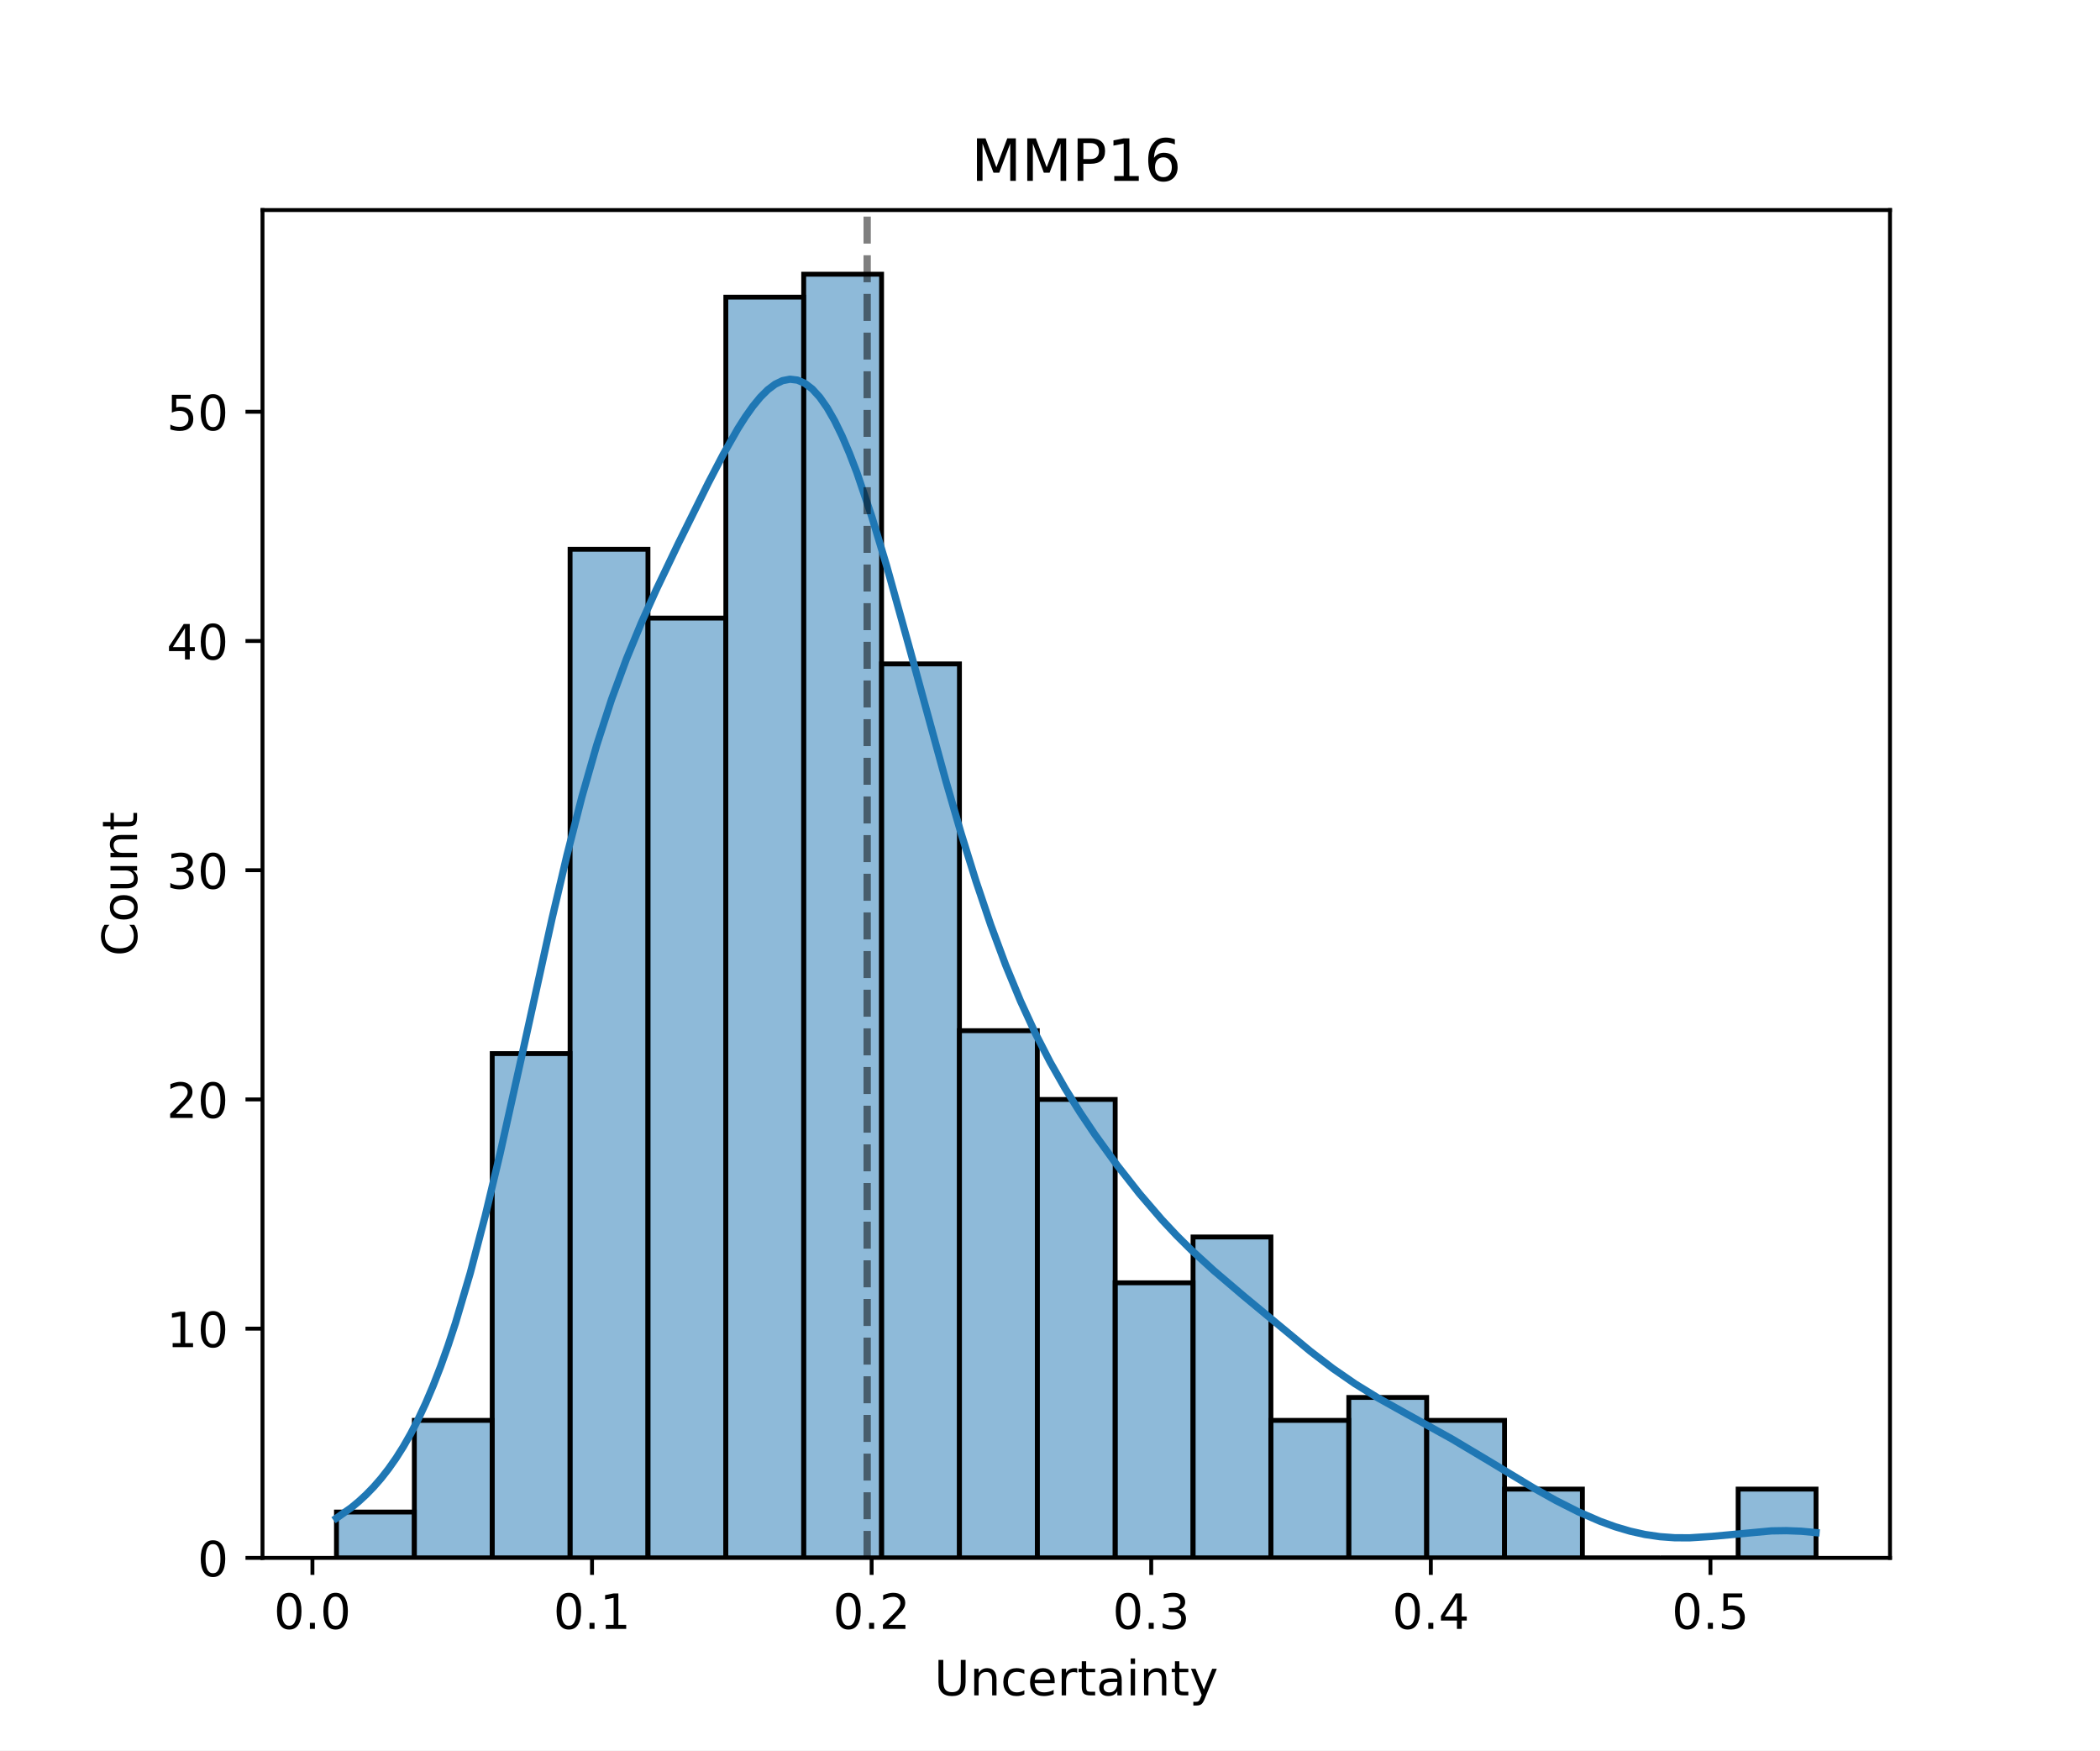
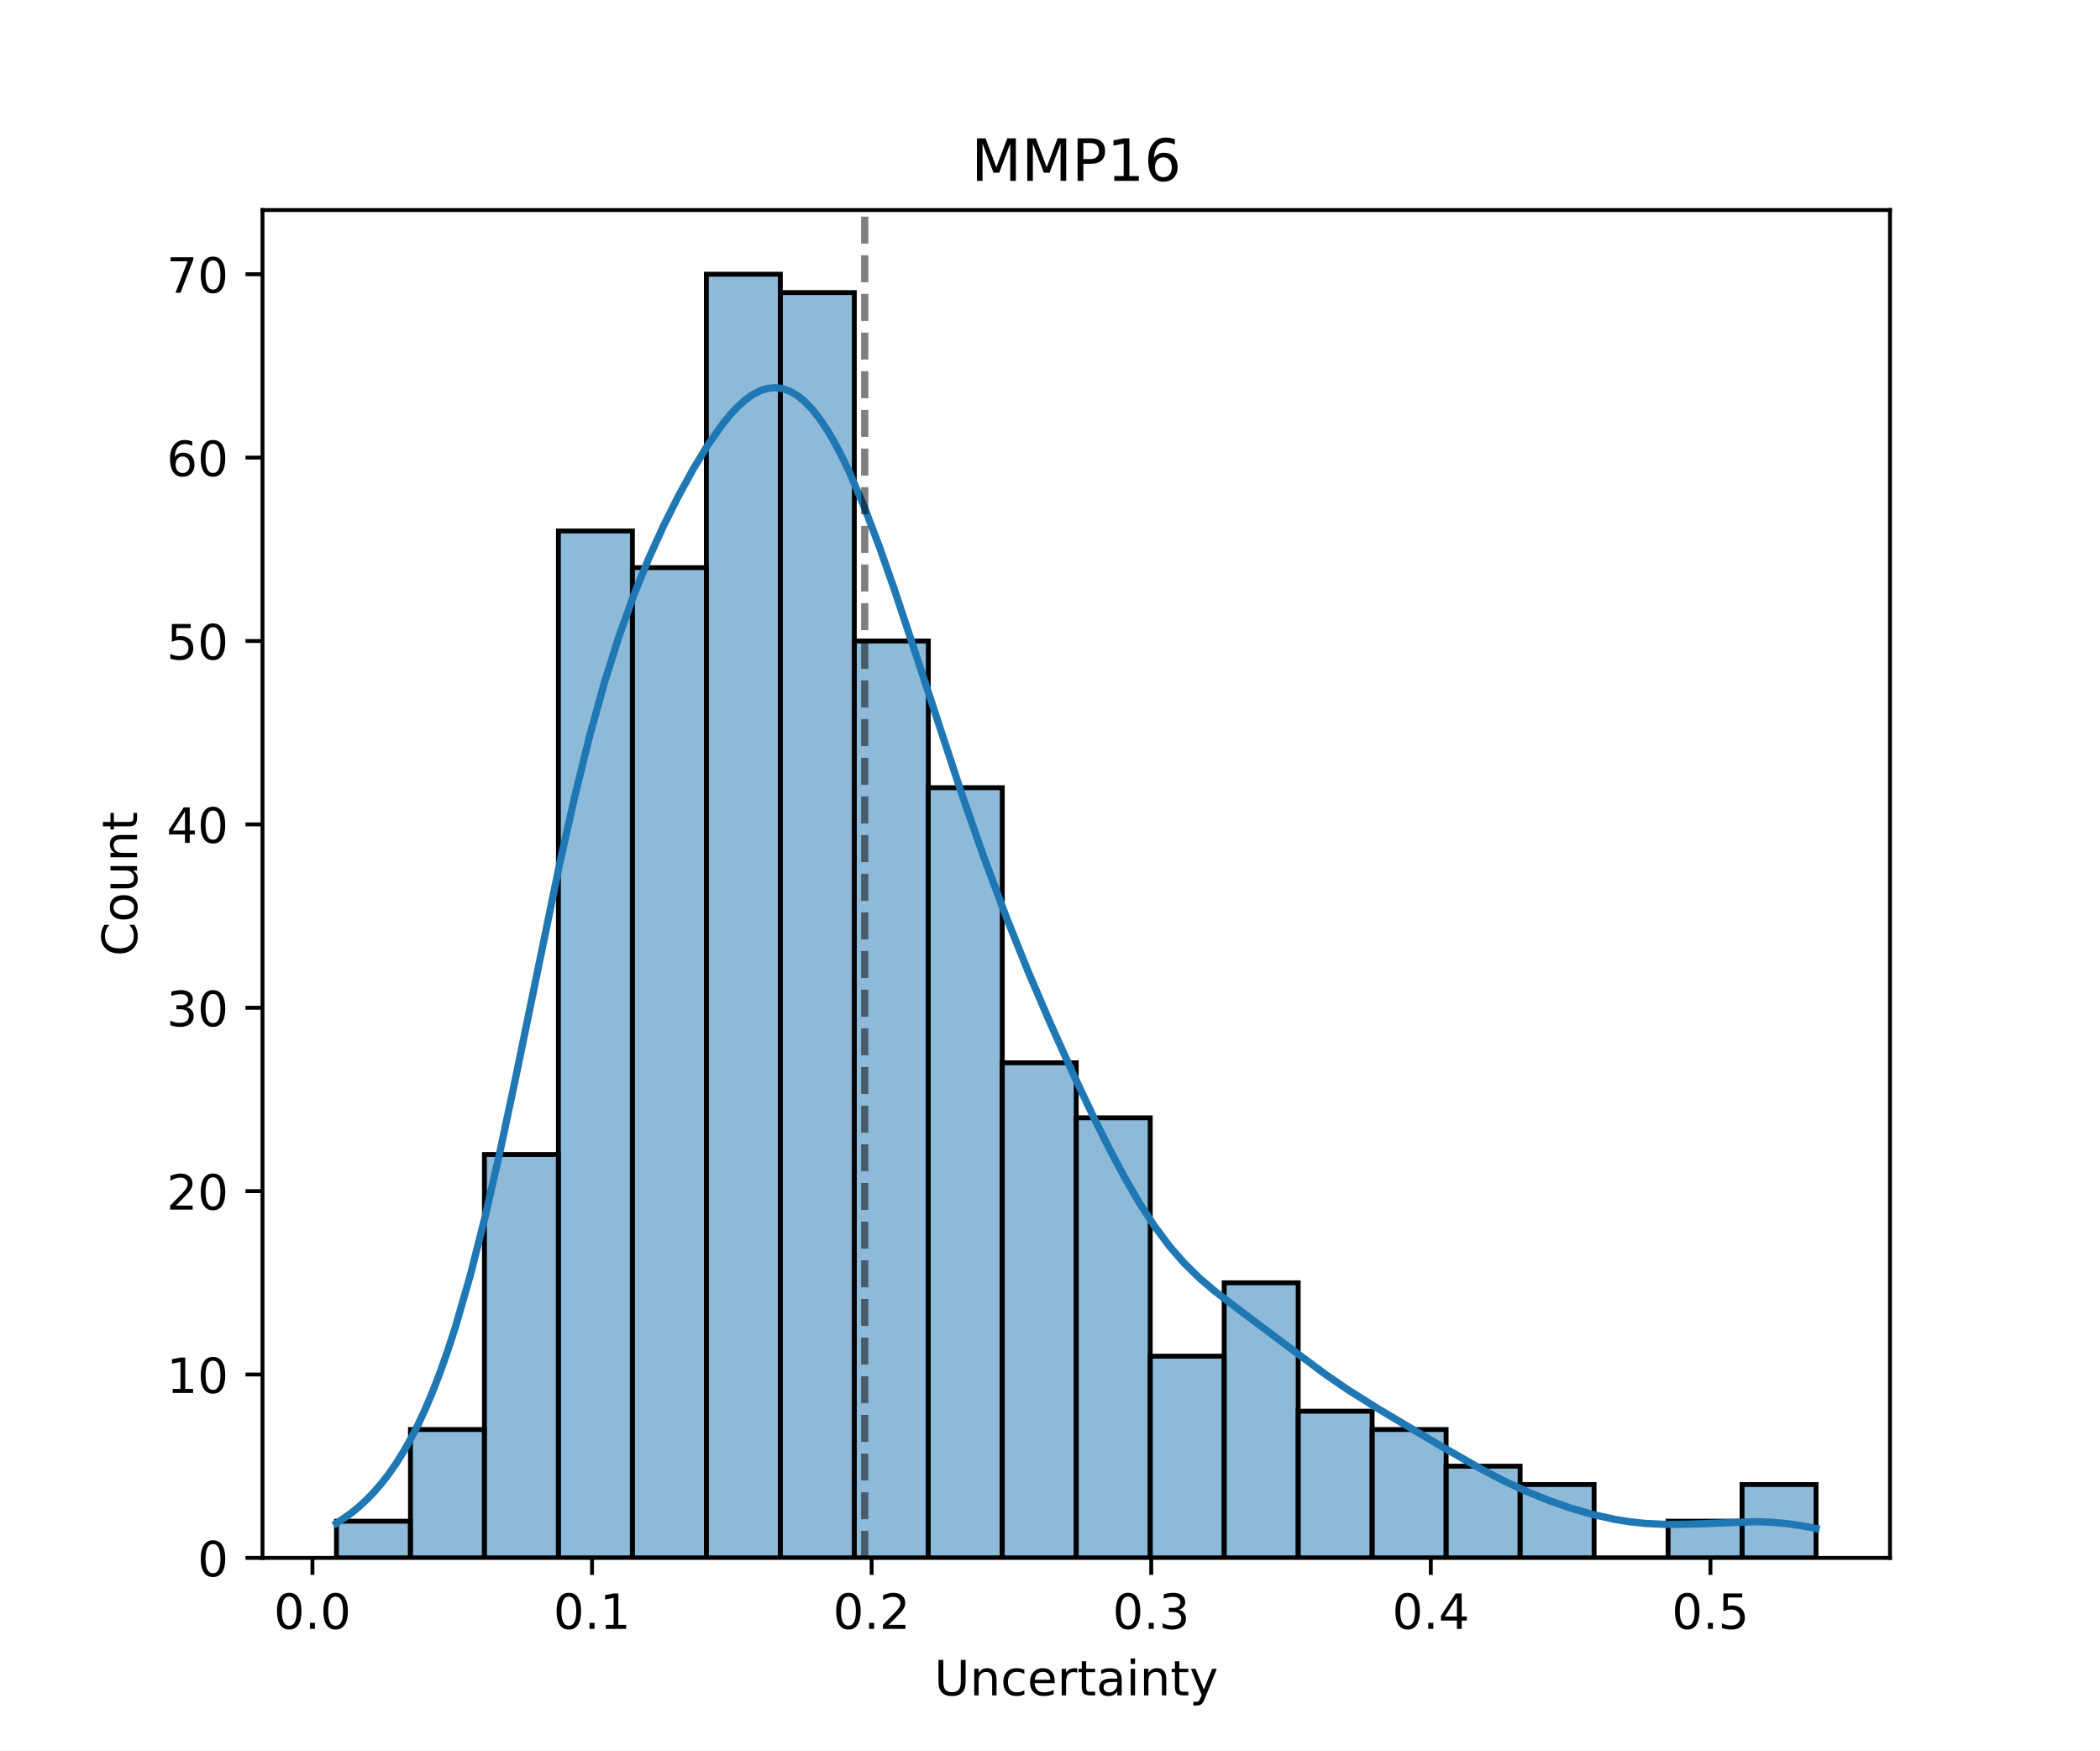
<svg xmlns="http://www.w3.org/2000/svg" xmlns:xlink="http://www.w3.org/1999/xlink" width="432pt" height="360pt" viewBox="0 0 432 360" version="1.1">
  <defs>
    <style type="text/css">*{stroke-linejoin: round; stroke-linecap: butt}</style>
  </defs>
  <g id="figure_1">
    <g id="patch_1">
      <path d="M 0 360  L 432 360  L 432 0  L 0 0  z " style="fill: #ffffff" />
    </g>
    <g id="axes_1">
      <g id="patch_2">
        <path d="M 54 320.4  L 388.8 320.4  L 388.8 43.2  L 54 43.2  z " style="fill: #ffffff" />
      </g>
      <g id="patch_3">
-         <path d="M 69.218 320.4  L 85.237 320.4  L 85.237 310.971  L 69.218 310.971  z " clip-path="url(#pf41d055c25)" style="fill: #1f77b4; fill-opacity: 0.5; stroke: #000000; stroke-linejoin: miter" />
+         <path d="M 69.218 320.4  L 84.436 320.4  L 84.436 312.857  L 69.218 312.857  z " clip-path="url(#p84bbe8716c)" style="fill: #1f77b4; fill-opacity: 0.5; stroke: #000000; stroke-linejoin: miter" />
      </g>
      <g id="patch_4">
-         <path d="M 85.237 320.4  L 101.256 320.4  L 101.256 292.114  L 85.237 292.114  z " clip-path="url(#pf41d055c25)" style="fill: #1f77b4; fill-opacity: 0.5; stroke: #000000; stroke-linejoin: miter" />
+         <path d="M 84.436 320.4  L 99.655 320.4  L 99.655 294  L 84.436 294  z " clip-path="url(#p84bbe8716c)" style="fill: #1f77b4; fill-opacity: 0.5; stroke: #000000; stroke-linejoin: miter" />
      </g>
      <g id="patch_5">
-         <path d="M 101.256 320.4  L 117.276 320.4  L 117.276 216.686  L 101.256 216.686  z " clip-path="url(#pf41d055c25)" style="fill: #1f77b4; fill-opacity: 0.5; stroke: #000000; stroke-linejoin: miter" />
+         <path d="M 99.655 320.4  L 114.873 320.4  L 114.873 237.429  L 99.655 237.429  z " clip-path="url(#p84bbe8716c)" style="fill: #1f77b4; fill-opacity: 0.5; stroke: #000000; stroke-linejoin: miter" />
      </g>
      <g id="patch_6">
-         <path d="M 117.276 320.4  L 133.295 320.4  L 133.295 112.971  L 117.276 112.971  z " clip-path="url(#pf41d055c25)" style="fill: #1f77b4; fill-opacity: 0.5; stroke: #000000; stroke-linejoin: miter" />
+         <path d="M 114.873 320.4  L 130.091 320.4  L 130.091 109.2  L 114.873 109.2  z " clip-path="url(#p84bbe8716c)" style="fill: #1f77b4; fill-opacity: 0.5; stroke: #000000; stroke-linejoin: miter" />
      </g>
      <g id="patch_7">
-         <path d="M 133.295 320.4  L 149.314 320.4  L 149.314 127.114  L 133.295 127.114  z " clip-path="url(#pf41d055c25)" style="fill: #1f77b4; fill-opacity: 0.5; stroke: #000000; stroke-linejoin: miter" />
+         <path d="M 130.091 320.4  L 145.309 320.4  L 145.309 116.743  L 130.091 116.743  z " clip-path="url(#p84bbe8716c)" style="fill: #1f77b4; fill-opacity: 0.5; stroke: #000000; stroke-linejoin: miter" />
      </g>
      <g id="patch_8">
-         <path d="M 149.314 320.4  L 165.333 320.4  L 165.333 61.114  L 149.314 61.114  z " clip-path="url(#pf41d055c25)" style="fill: #1f77b4; fill-opacity: 0.5; stroke: #000000; stroke-linejoin: miter" />
+         <path d="M 145.309 320.4  L 160.527 320.4  L 160.527 56.4  L 145.309 56.4  z " clip-path="url(#p84bbe8716c)" style="fill: #1f77b4; fill-opacity: 0.5; stroke: #000000; stroke-linejoin: miter" />
      </g>
      <g id="patch_9">
-         <path d="M 165.333 320.4  L 181.352 320.4  L 181.352 56.4  L 165.333 56.4  z " clip-path="url(#pf41d055c25)" style="fill: #1f77b4; fill-opacity: 0.5; stroke: #000000; stroke-linejoin: miter" />
+         <path d="M 160.527 320.4  L 175.745 320.4  L 175.745 60.171  L 160.527 60.171  z " clip-path="url(#p84bbe8716c)" style="fill: #1f77b4; fill-opacity: 0.5; stroke: #000000; stroke-linejoin: miter" />
      </g>
      <g id="patch_10">
-         <path d="M 181.352 320.4  L 197.371 320.4  L 197.371 136.543  L 181.352 136.543  z " clip-path="url(#pf41d055c25)" style="fill: #1f77b4; fill-opacity: 0.5; stroke: #000000; stroke-linejoin: miter" />
+         <path d="M 175.745 320.4  L 190.964 320.4  L 190.964 131.829  L 175.745 131.829  z " clip-path="url(#p84bbe8716c)" style="fill: #1f77b4; fill-opacity: 0.5; stroke: #000000; stroke-linejoin: miter" />
      </g>
      <g id="patch_11">
-         <path d="M 197.371 320.4  L 213.39 320.4  L 213.39 211.971  L 197.371 211.971  z " clip-path="url(#pf41d055c25)" style="fill: #1f77b4; fill-opacity: 0.5; stroke: #000000; stroke-linejoin: miter" />
+         <path d="M 190.964 320.4  L 206.182 320.4  L 206.182 162  L 190.964 162  z " clip-path="url(#p84bbe8716c)" style="fill: #1f77b4; fill-opacity: 0.5; stroke: #000000; stroke-linejoin: miter" />
      </g>
      <g id="patch_12">
-         <path d="M 213.39 320.4  L 229.41 320.4  L 229.41 226.114  L 213.39 226.114  z " clip-path="url(#pf41d055c25)" style="fill: #1f77b4; fill-opacity: 0.5; stroke: #000000; stroke-linejoin: miter" />
+         <path d="M 206.182 320.4  L 221.4 320.4  L 221.4 218.571  L 206.182 218.571  z " clip-path="url(#p84bbe8716c)" style="fill: #1f77b4; fill-opacity: 0.5; stroke: #000000; stroke-linejoin: miter" />
      </g>
      <g id="patch_13">
-         <path d="M 229.41 320.4  L 245.429 320.4  L 245.429 263.829  L 229.41 263.829  z " clip-path="url(#pf41d055c25)" style="fill: #1f77b4; fill-opacity: 0.5; stroke: #000000; stroke-linejoin: miter" />
+         <path d="M 221.4 320.4  L 236.618 320.4  L 236.618 229.886  L 221.4 229.886  z " clip-path="url(#p84bbe8716c)" style="fill: #1f77b4; fill-opacity: 0.5; stroke: #000000; stroke-linejoin: miter" />
      </g>
      <g id="patch_14">
-         <path d="M 245.429 320.4  L 261.448 320.4  L 261.448 254.4  L 245.429 254.4  z " clip-path="url(#pf41d055c25)" style="fill: #1f77b4; fill-opacity: 0.5; stroke: #000000; stroke-linejoin: miter" />
+         <path d="M 236.618 320.4  L 251.836 320.4  L 251.836 278.914  L 236.618 278.914  z " clip-path="url(#p84bbe8716c)" style="fill: #1f77b4; fill-opacity: 0.5; stroke: #000000; stroke-linejoin: miter" />
      </g>
      <g id="patch_15">
-         <path d="M 261.448 320.4  L 277.467 320.4  L 277.467 292.114  L 261.448 292.114  z " clip-path="url(#pf41d055c25)" style="fill: #1f77b4; fill-opacity: 0.5; stroke: #000000; stroke-linejoin: miter" />
+         <path d="M 251.836 320.4  L 267.055 320.4  L 267.055 263.829  L 251.836 263.829  z " clip-path="url(#p84bbe8716c)" style="fill: #1f77b4; fill-opacity: 0.5; stroke: #000000; stroke-linejoin: miter" />
      </g>
      <g id="patch_16">
-         <path d="M 277.467 320.4  L 293.486 320.4  L 293.486 287.4  L 277.467 287.4  z " clip-path="url(#pf41d055c25)" style="fill: #1f77b4; fill-opacity: 0.5; stroke: #000000; stroke-linejoin: miter" />
+         <path d="M 267.055 320.4  L 282.273 320.4  L 282.273 290.229  L 267.055 290.229  z " clip-path="url(#p84bbe8716c)" style="fill: #1f77b4; fill-opacity: 0.5; stroke: #000000; stroke-linejoin: miter" />
      </g>
      <g id="patch_17">
-         <path d="M 293.486 320.4  L 309.505 320.4  L 309.505 292.114  L 293.486 292.114  z " clip-path="url(#pf41d055c25)" style="fill: #1f77b4; fill-opacity: 0.5; stroke: #000000; stroke-linejoin: miter" />
+         <path d="M 282.273 320.4  L 297.491 320.4  L 297.491 294  L 282.273 294  z " clip-path="url(#p84bbe8716c)" style="fill: #1f77b4; fill-opacity: 0.5; stroke: #000000; stroke-linejoin: miter" />
      </g>
      <g id="patch_18">
-         <path d="M 309.505 320.4  L 325.524 320.4  L 325.524 306.257  L 309.505 306.257  z " clip-path="url(#pf41d055c25)" style="fill: #1f77b4; fill-opacity: 0.5; stroke: #000000; stroke-linejoin: miter" />
+         <path d="M 297.491 320.4  L 312.709 320.4  L 312.709 301.543  L 297.491 301.543  z " clip-path="url(#p84bbe8716c)" style="fill: #1f77b4; fill-opacity: 0.5; stroke: #000000; stroke-linejoin: miter" />
      </g>
      <g id="patch_19">
-         <path d="M 325.524 320.4  L 341.544 320.4  L 341.544 320.4  L 325.524 320.4  z " clip-path="url(#pf41d055c25)" style="fill: #1f77b4; fill-opacity: 0.5; stroke: #000000; stroke-linejoin: miter" />
+         <path d="M 312.709 320.4  L 327.927 320.4  L 327.927 305.314  L 312.709 305.314  z " clip-path="url(#p84bbe8716c)" style="fill: #1f77b4; fill-opacity: 0.5; stroke: #000000; stroke-linejoin: miter" />
      </g>
      <g id="patch_20">
-         <path d="M 341.544 320.4  L 357.563 320.4  L 357.563 320.4  L 341.544 320.4  z " clip-path="url(#pf41d055c25)" style="fill: #1f77b4; fill-opacity: 0.5; stroke: #000000; stroke-linejoin: miter" />
+         <path d="M 327.927 320.4  L 343.145 320.4  L 343.145 320.4  L 327.927 320.4  z " clip-path="url(#p84bbe8716c)" style="fill: #1f77b4; fill-opacity: 0.5; stroke: #000000; stroke-linejoin: miter" />
      </g>
      <g id="patch_21">
-         <path d="M 357.563 320.4  L 373.582 320.4  L 373.582 306.257  L 357.563 306.257  z " clip-path="url(#pf41d055c25)" style="fill: #1f77b4; fill-opacity: 0.5; stroke: #000000; stroke-linejoin: miter" />
+         <path d="M 343.145 320.4  L 358.364 320.4  L 358.364 312.857  L 343.145 312.857  z " clip-path="url(#p84bbe8716c)" style="fill: #1f77b4; fill-opacity: 0.5; stroke: #000000; stroke-linejoin: miter" />
+       </g>
+       <g id="patch_22">
+         <path d="M 358.364 320.4  L 373.582 320.4  L 373.582 305.314  L 358.364 305.314  z " clip-path="url(#p84bbe8716c)" style="fill: #1f77b4; fill-opacity: 0.5; stroke: #000000; stroke-linejoin: miter" />
      </g>
      <g id="matplotlib.axis_1">
        <g id="xtick_1">
          <g id="line2d_1">
            <defs>
-               <path id="m06ddae1374" d="M 0 0  L 0 3.5  " style="stroke: #000000; stroke-width: 0.8" />
+               <path id="mcb744179bc" d="M 0 0  L 0 3.5  " style="stroke: #000000; stroke-width: 0.8" />
            </defs>
            <g>
-               <use xlink:href="#m06ddae1374" x="64.272" y="320.4" style="stroke: #000000; stroke-width: 0.8" />
+               <use xlink:href="#mcb744179bc" x="64.272" y="320.4" style="stroke: #000000; stroke-width: 0.8" />
            </g>
          </g>
          <g id="text_1">
            <g transform="translate(56.31994 334.9984) scale(0.1 -0.1)">
              <defs>
                <path id="DejaVuSans-30" d="M 2034 4250  Q 1547 4250 1301 3770  Q 1056 3291 1056 2328  Q 1056 1369 1301 889  Q 1547 409 2034 409  Q 2525 409 2770 889  Q 3016 1369 3016 2328  Q 3016 3291 2770 3770  Q 2525 4250 2034 4250  z M 2034 4750  Q 2819 4750 3233 4129  Q 3647 3509 3647 2328  Q 3647 1150 3233 529  Q 2819 -91 2034 -91  Q 1250 -91 836 529  Q 422 1150 422 2328  Q 422 3509 836 4129  Q 1250 4750 2034 4750  z " transform="scale(0.015625)" />
                <path id="DejaVuSans-2e" d="M 684 794  L 1344 794  L 1344 0  L 684 0  L 684 794  z " transform="scale(0.015625)" />
              </defs>
              <use xlink:href="#DejaVuSans-30" />
              <use xlink:href="#DejaVuSans-2e" transform="translate(63.62305 0)" />
              <use xlink:href="#DejaVuSans-30" transform="translate(95.41016 0)" />
            </g>
          </g>
        </g>
        <g id="xtick_2">
          <g id="line2d_2">
            <g>
-               <use xlink:href="#m06ddae1374" x="121.789" y="320.4" style="stroke: #000000; stroke-width: 0.8" />
+               <use xlink:href="#mcb744179bc" x="121.789" y="320.4" style="stroke: #000000; stroke-width: 0.8" />
            </g>
          </g>
          <g id="text_2">
            <g transform="translate(113.8378 334.9984) scale(0.1 -0.1)">
              <defs>
                <path id="DejaVuSans-31" d="M 794 531  L 1825 531  L 1825 4091  L 703 3866  L 703 4441  L 1819 4666  L 2450 4666  L 2450 531  L 3481 531  L 3481 0  L 794 0  L 794 531  z " transform="scale(0.015625)" />
              </defs>
              <use xlink:href="#DejaVuSans-30" />
              <use xlink:href="#DejaVuSans-2e" transform="translate(63.62305 0)" />
              <use xlink:href="#DejaVuSans-31" transform="translate(95.41016 0)" />
            </g>
          </g>
        </g>
        <g id="xtick_3">
          <g id="line2d_3">
            <g>
-               <use xlink:href="#m06ddae1374" x="179.307" y="320.4" style="stroke: #000000; stroke-width: 0.8" />
+               <use xlink:href="#mcb744179bc" x="179.307" y="320.4" style="stroke: #000000; stroke-width: 0.8" />
            </g>
          </g>
          <g id="text_3">
            <g transform="translate(171.3557 334.9984) scale(0.1 -0.1)">
              <defs>
                <path id="DejaVuSans-32" d="M 1228 531  L 3431 531  L 3431 0  L 469 0  L 469 531  Q 828 903 1448 1529  Q 2069 2156 2228 2338  Q 2531 2678 2651 2914  Q 2772 3150 2772 3378  Q 2772 3750 2511 3984  Q 2250 4219 1831 4219  Q 1534 4219 1204 4116  Q 875 4013 500 3803  L 500 4441  Q 881 4594 1212 4672  Q 1544 4750 1819 4750  Q 2544 4750 2975 4387  Q 3406 4025 3406 3419  Q 3406 3131 3298 2873  Q 3191 2616 2906 2266  Q 2828 2175 2409 1742  Q 1991 1309 1228 531  z " transform="scale(0.015625)" />
              </defs>
              <use xlink:href="#DejaVuSans-30" />
              <use xlink:href="#DejaVuSans-2e" transform="translate(63.62305 0)" />
              <use xlink:href="#DejaVuSans-32" transform="translate(95.41016 0)" />
            </g>
          </g>
        </g>
        <g id="xtick_4">
          <g id="line2d_4">
            <g>
-               <use xlink:href="#m06ddae1374" x="236.825" y="320.4" style="stroke: #000000; stroke-width: 0.8" />
+               <use xlink:href="#mcb744179bc" x="236.825" y="320.4" style="stroke: #000000; stroke-width: 0.8" />
            </g>
          </g>
          <g id="text_4">
            <g transform="translate(228.8736 334.9984) scale(0.1 -0.1)">
              <defs>
                <path id="DejaVuSans-33" d="M 2597 2516  Q 3050 2419 3304 2112  Q 3559 1806 3559 1356  Q 3559 666 3084 287  Q 2609 -91 1734 -91  Q 1441 -91 1130 -33  Q 819 25 488 141  L 488 750  Q 750 597 1062 519  Q 1375 441 1716 441  Q 2309 441 2620 675  Q 2931 909 2931 1356  Q 2931 1769 2642 2001  Q 2353 2234 1838 2234  L 1294 2234  L 1294 2753  L 1863 2753  Q 2328 2753 2575 2939  Q 2822 3125 2822 3475  Q 2822 3834 2567 4026  Q 2313 4219 1838 4219  Q 1578 4219 1281 4162  Q 984 4106 628 3988  L 628 4550  Q 988 4650 1302 4700  Q 1616 4750 1894 4750  Q 2613 4750 3031 4423  Q 3450 4097 3450 3541  Q 3450 3153 3228 2886  Q 3006 2619 2597 2516  z " transform="scale(0.015625)" />
              </defs>
              <use xlink:href="#DejaVuSans-30" />
              <use xlink:href="#DejaVuSans-2e" transform="translate(63.62305 0)" />
              <use xlink:href="#DejaVuSans-33" transform="translate(95.41016 0)" />
            </g>
          </g>
        </g>
        <g id="xtick_5">
          <g id="line2d_5">
            <g>
-               <use xlink:href="#m06ddae1374" x="294.343" y="320.4" style="stroke: #000000; stroke-width: 0.8" />
+               <use xlink:href="#mcb744179bc" x="294.343" y="320.4" style="stroke: #000000; stroke-width: 0.8" />
            </g>
          </g>
          <g id="text_5">
            <g transform="translate(286.3915 334.9984) scale(0.1 -0.1)">
              <defs>
                <path id="DejaVuSans-34" d="M 2419 4116  L 825 1625  L 2419 1625  L 2419 4116  z M 2253 4666  L 3047 4666  L 3047 1625  L 3713 1625  L 3713 1100  L 3047 1100  L 3047 0  L 2419 0  L 2419 1100  L 313 1100  L 313 1709  L 2253 4666  z " transform="scale(0.015625)" />
              </defs>
              <use xlink:href="#DejaVuSans-30" />
              <use xlink:href="#DejaVuSans-2e" transform="translate(63.62305 0)" />
              <use xlink:href="#DejaVuSans-34" transform="translate(95.41016 0)" />
            </g>
          </g>
        </g>
        <g id="xtick_6">
          <g id="line2d_6">
            <g>
-               <use xlink:href="#m06ddae1374" x="351.861" y="320.4" style="stroke: #000000; stroke-width: 0.8" />
+               <use xlink:href="#mcb744179bc" x="351.861" y="320.4" style="stroke: #000000; stroke-width: 0.8" />
            </g>
          </g>
          <g id="text_6">
            <g transform="translate(343.9093 334.9984) scale(0.1 -0.1)">
              <defs>
                <path id="DejaVuSans-35" d="M 691 4666  L 3169 4666  L 3169 4134  L 1269 4134  L 1269 2991  Q 1406 3038 1543 3061  Q 1681 3084 1819 3084  Q 2600 3084 3056 2656  Q 3513 2228 3513 1497  Q 3513 744 3044 326  Q 2575 -91 1722 -91  Q 1428 -91 1123 -41  Q 819 9 494 109  L 494 744  Q 775 591 1075 516  Q 1375 441 1709 441  Q 2250 441 2565 725  Q 2881 1009 2881 1497  Q 2881 1984 2565 2268  Q 2250 2553 1709 2553  Q 1456 2553 1204 2497  Q 953 2441 691 2322  L 691 4666  z " transform="scale(0.015625)" />
              </defs>
              <use xlink:href="#DejaVuSans-30" />
              <use xlink:href="#DejaVuSans-2e" transform="translate(63.62305 0)" />
              <use xlink:href="#DejaVuSans-35" transform="translate(95.41016 0)" />
            </g>
          </g>
        </g>
        <g id="text_7">
          <g transform="translate(192.1891 348.6766) scale(0.1 -0.1)">
            <defs>
              <path id="DejaVuSans-55" d="M 556 4666  L 1191 4666  L 1191 1831  Q 1191 1081 1462 751  Q 1734 422 2344 422  Q 2950 422 3222 751  Q 3494 1081 3494 1831  L 3494 4666  L 4128 4666  L 4128 1753  Q 4128 841 3676 375  Q 3225 -91 2344 -91  Q 1459 -91 1007 375  Q 556 841 556 1753  L 556 4666  z " transform="scale(0.015625)" />
              <path id="DejaVuSans-6e" d="M 3513 2113  L 3513 0  L 2938 0  L 2938 2094  Q 2938 2591 2744 2837  Q 2550 3084 2163 3084  Q 1697 3084 1428 2787  Q 1159 2491 1159 1978  L 1159 0  L 581 0  L 581 3500  L 1159 3500  L 1159 2956  Q 1366 3272 1645 3428  Q 1925 3584 2291 3584  Q 2894 3584 3203 3211  Q 3513 2838 3513 2113  z " transform="scale(0.015625)" />
              <path id="DejaVuSans-63" d="M 3122 3366  L 3122 2828  Q 2878 2963 2633 3030  Q 2388 3097 2138 3097  Q 1578 3097 1268 2742  Q 959 2388 959 1747  Q 959 1106 1268 751  Q 1578 397 2138 397  Q 2388 397 2633 464  Q 2878 531 3122 666  L 3122 134  Q 2881 22 2623 -34  Q 2366 -91 2075 -91  Q 1284 -91 818 406  Q 353 903 353 1747  Q 353 2603 823 3093  Q 1294 3584 2113 3584  Q 2378 3584 2631 3529  Q 2884 3475 3122 3366  z " transform="scale(0.015625)" />
              <path id="DejaVuSans-65" d="M 3597 1894  L 3597 1613  L 953 1613  Q 991 1019 1311 708  Q 1631 397 2203 397  Q 2534 397 2845 478  Q 3156 559 3463 722  L 3463 178  Q 3153 47 2828 -22  Q 2503 -91 2169 -91  Q 1331 -91 842 396  Q 353 884 353 1716  Q 353 2575 817 3079  Q 1281 3584 2069 3584  Q 2775 3584 3186 3129  Q 3597 2675 3597 1894  z M 3022 2063  Q 3016 2534 2758 2815  Q 2500 3097 2075 3097  Q 1594 3097 1305 2825  Q 1016 2553 972 2059  L 3022 2063  z " transform="scale(0.015625)" />
              <path id="DejaVuSans-72" d="M 2631 2963  Q 2534 3019 2420 3045  Q 2306 3072 2169 3072  Q 1681 3072 1420 2755  Q 1159 2438 1159 1844  L 1159 0  L 581 0  L 581 3500  L 1159 3500  L 1159 2956  Q 1341 3275 1631 3429  Q 1922 3584 2338 3584  Q 2397 3584 2469 3576  Q 2541 3569 2628 3553  L 2631 2963  z " transform="scale(0.015625)" />
              <path id="DejaVuSans-74" d="M 1172 4494  L 1172 3500  L 2356 3500  L 2356 3053  L 1172 3053  L 1172 1153  Q 1172 725 1289 603  Q 1406 481 1766 481  L 2356 481  L 2356 0  L 1766 0  Q 1100 0 847 248  Q 594 497 594 1153  L 594 3053  L 172 3053  L 172 3500  L 594 3500  L 594 4494  L 1172 4494  z " transform="scale(0.015625)" />
              <path id="DejaVuSans-61" d="M 2194 1759  Q 1497 1759 1228 1600  Q 959 1441 959 1056  Q 959 750 1161 570  Q 1363 391 1709 391  Q 2188 391 2477 730  Q 2766 1069 2766 1631  L 2766 1759  L 2194 1759  z M 3341 1997  L 3341 0  L 2766 0  L 2766 531  Q 2569 213 2275 61  Q 1981 -91 1556 -91  Q 1019 -91 701 211  Q 384 513 384 1019  Q 384 1609 779 1909  Q 1175 2209 1959 2209  L 2766 2209  L 2766 2266  Q 2766 2663 2505 2880  Q 2244 3097 1772 3097  Q 1472 3097 1187 3025  Q 903 2953 641 2809  L 641 3341  Q 956 3463 1253 3523  Q 1550 3584 1831 3584  Q 2591 3584 2966 3190  Q 3341 2797 3341 1997  z " transform="scale(0.015625)" />
              <path id="DejaVuSans-69" d="M 603 3500  L 1178 3500  L 1178 0  L 603 0  L 603 3500  z M 603 4863  L 1178 4863  L 1178 4134  L 603 4134  L 603 4863  z " transform="scale(0.015625)" />
              <path id="DejaVuSans-79" d="M 2059 -325  Q 1816 -950 1584 -1140  Q 1353 -1331 966 -1331  L 506 -1331  L 506 -850  L 844 -850  Q 1081 -850 1212 -737  Q 1344 -625 1503 -206  L 1606 56  L 191 3500  L 800 3500  L 1894 763  L 2988 3500  L 3597 3500  L 2059 -325  z " transform="scale(0.015625)" />
            </defs>
            <use xlink:href="#DejaVuSans-55" />
            <use xlink:href="#DejaVuSans-6e" transform="translate(73.19336 0)" />
            <use xlink:href="#DejaVuSans-63" transform="translate(136.5723 0)" />
            <use xlink:href="#DejaVuSans-65" transform="translate(191.5527 0)" />
            <use xlink:href="#DejaVuSans-72" transform="translate(253.0762 0)" />
            <use xlink:href="#DejaVuSans-74" transform="translate(294.1895 0)" />
            <use xlink:href="#DejaVuSans-61" transform="translate(333.3984 0)" />
            <use xlink:href="#DejaVuSans-69" transform="translate(394.6777 0)" />
            <use xlink:href="#DejaVuSans-6e" transform="translate(422.4609 0)" />
            <use xlink:href="#DejaVuSans-74" transform="translate(485.8398 0)" />
            <use xlink:href="#DejaVuSans-79" transform="translate(525.0488 0)" />
          </g>
        </g>
      </g>
      <g id="matplotlib.axis_2">
        <g id="ytick_1">
          <g id="line2d_7">
            <defs>
-               <path id="m254cbc50ef" d="M 0 0  L -3.5 0  " style="stroke: #000000; stroke-width: 0.8" />
+               <path id="m33d8bfcfa2" d="M 0 0  L -3.5 0  " style="stroke: #000000; stroke-width: 0.8" />
            </defs>
            <g>
-               <use xlink:href="#m254cbc50ef" x="54" y="320.4" style="stroke: #000000; stroke-width: 0.8" />
+               <use xlink:href="#m33d8bfcfa2" x="54" y="320.4" style="stroke: #000000; stroke-width: 0.8" />
            </g>
          </g>
          <g id="text_8">
            <g transform="translate(40.6375 324.1992) scale(0.1 -0.1)">
              <use xlink:href="#DejaVuSans-30" />
            </g>
          </g>
        </g>
        <g id="ytick_2">
          <g id="line2d_8">
            <g>
-               <use xlink:href="#m254cbc50ef" x="54" y="273.257" style="stroke: #000000; stroke-width: 0.8" />
+               <use xlink:href="#m33d8bfcfa2" x="54" y="282.686" style="stroke: #000000; stroke-width: 0.8" />
            </g>
          </g>
          <g id="text_9">
-             <g transform="translate(34.275 277.0564) scale(0.1 -0.1)">
+             <g transform="translate(34.275 286.4849) scale(0.1 -0.1)">
              <use xlink:href="#DejaVuSans-31" />
              <use xlink:href="#DejaVuSans-30" transform="translate(63.62305 0)" />
            </g>
          </g>
        </g>
        <g id="ytick_3">
          <g id="line2d_9">
            <g>
-               <use xlink:href="#m254cbc50ef" x="54" y="226.114" style="stroke: #000000; stroke-width: 0.8" />
+               <use xlink:href="#m33d8bfcfa2" x="54" y="244.971" style="stroke: #000000; stroke-width: 0.8" />
            </g>
          </g>
          <g id="text_10">
-             <g transform="translate(34.275 229.9135) scale(0.1 -0.1)">
+             <g transform="translate(34.275 248.7706) scale(0.1 -0.1)">
              <use xlink:href="#DejaVuSans-32" />
              <use xlink:href="#DejaVuSans-30" transform="translate(63.62305 0)" />
            </g>
          </g>
        </g>
        <g id="ytick_4">
          <g id="line2d_10">
            <g>
-               <use xlink:href="#m254cbc50ef" x="54" y="178.971" style="stroke: #000000; stroke-width: 0.8" />
+               <use xlink:href="#m33d8bfcfa2" x="54" y="207.257" style="stroke: #000000; stroke-width: 0.8" />
            </g>
          </g>
          <g id="text_11">
-             <g transform="translate(34.275 182.7706) scale(0.1 -0.1)">
+             <g transform="translate(34.275 211.0564) scale(0.1 -0.1)">
              <use xlink:href="#DejaVuSans-33" />
              <use xlink:href="#DejaVuSans-30" transform="translate(63.62305 0)" />
            </g>
          </g>
        </g>
        <g id="ytick_5">
          <g id="line2d_11">
            <g>
-               <use xlink:href="#m254cbc50ef" x="54" y="131.829" style="stroke: #000000; stroke-width: 0.8" />
+               <use xlink:href="#m33d8bfcfa2" x="54" y="169.543" style="stroke: #000000; stroke-width: 0.8" />
            </g>
          </g>
          <g id="text_12">
-             <g transform="translate(34.275 135.6278) scale(0.1 -0.1)">
+             <g transform="translate(34.275 173.3421) scale(0.1 -0.1)">
              <use xlink:href="#DejaVuSans-34" />
              <use xlink:href="#DejaVuSans-30" transform="translate(63.62305 0)" />
            </g>
          </g>
        </g>
        <g id="ytick_6">
          <g id="line2d_12">
            <g>
-               <use xlink:href="#m254cbc50ef" x="54" y="84.686" style="stroke: #000000; stroke-width: 0.8" />
+               <use xlink:href="#m33d8bfcfa2" x="54" y="131.829" style="stroke: #000000; stroke-width: 0.8" />
            </g>
          </g>
          <g id="text_13">
-             <g transform="translate(34.275 88.48493) scale(0.1 -0.1)">
+             <g transform="translate(34.275 135.6278) scale(0.1 -0.1)">
              <use xlink:href="#DejaVuSans-35" />
              <use xlink:href="#DejaVuSans-30" transform="translate(63.62305 0)" />
            </g>
          </g>
        </g>
-         <g id="text_14">
+         <g id="ytick_7">
+           <g id="line2d_13">
+             <g>
+               <use xlink:href="#m33d8bfcfa2" x="54" y="94.114" style="stroke: #000000; stroke-width: 0.8" />
+             </g>
+           </g>
+           <g id="text_14">
+             <g transform="translate(34.275 97.9135) scale(0.1 -0.1)">
+               <defs>
+                 <path id="DejaVuSans-36" d="M 2113 2584  Q 1688 2584 1439 2293  Q 1191 2003 1191 1497  Q 1191 994 1439 701  Q 1688 409 2113 409  Q 2538 409 2786 701  Q 3034 994 3034 1497  Q 3034 2003 2786 2293  Q 2538 2584 2113 2584  z M 3366 4563  L 3366 3988  Q 3128 4100 2886 4159  Q 2644 4219 2406 4219  Q 1781 4219 1451 3797  Q 1122 3375 1075 2522  Q 1259 2794 1537 2939  Q 1816 3084 2150 3084  Q 2853 3084 3261 2657  Q 3669 2231 3669 1497  Q 3669 778 3244 343  Q 2819 -91 2113 -91  Q 1303 -91 875 529  Q 447 1150 447 2328  Q 447 3434 972 4092  Q 1497 4750 2381 4750  Q 2619 4750 2861 4703  Q 3103 4656 3366 4563  z " transform="scale(0.015625)" />
+               </defs>
+               <use xlink:href="#DejaVuSans-36" />
+               <use xlink:href="#DejaVuSans-30" transform="translate(63.62305 0)" />
+             </g>
+           </g>
+         </g>
+         <g id="ytick_8">
+           <g id="line2d_14">
+             <g>
+               <use xlink:href="#m33d8bfcfa2" x="54" y="56.4" style="stroke: #000000; stroke-width: 0.8" />
+             </g>
+           </g>
+           <g id="text_15">
+             <g transform="translate(34.275 60.19922) scale(0.1 -0.1)">
+               <defs>
+                 <path id="DejaVuSans-37" d="M 525 4666  L 3525 4666  L 3525 4397  L 1831 0  L 1172 0  L 2766 4134  L 525 4134  L 525 4666  z " transform="scale(0.015625)" />
+               </defs>
+               <use xlink:href="#DejaVuSans-37" />
+               <use xlink:href="#DejaVuSans-30" transform="translate(63.62305 0)" />
+             </g>
+           </g>
+         </g>
+         <g id="text_16">
          <g transform="translate(28.19531 196.6484) rotate(-90) scale(0.1 -0.1)">
            <defs>
              <path id="DejaVuSans-43" d="M 4122 4306  L 4122 3641  Q 3803 3938 3442 4084  Q 3081 4231 2675 4231  Q 1875 4231 1450 3742  Q 1025 3253 1025 2328  Q 1025 1406 1450 917  Q 1875 428 2675 428  Q 3081 428 3442 575  Q 3803 722 4122 1019  L 4122 359  Q 3791 134 3420 21  Q 3050 -91 2638 -91  Q 1578 -91 968 557  Q 359 1206 359 2328  Q 359 3453 968 4101  Q 1578 4750 2638 4750  Q 3056 4750 3426 4639  Q 3797 4528 4122 4306  z " transform="scale(0.015625)" />
              <path id="DejaVuSans-6f" d="M 1959 3097  Q 1497 3097 1228 2736  Q 959 2375 959 1747  Q 959 1119 1226 758  Q 1494 397 1959 397  Q 2419 397 2687 759  Q 2956 1122 2956 1747  Q 2956 2369 2687 2733  Q 2419 3097 1959 3097  z M 1959 3584  Q 2709 3584 3137 3096  Q 3566 2609 3566 1747  Q 3566 888 3137 398  Q 2709 -91 1959 -91  Q 1206 -91 779 398  Q 353 888 353 1747  Q 353 2609 779 3096  Q 1206 3584 1959 3584  z " transform="scale(0.015625)" />
              <path id="DejaVuSans-75" d="M 544 1381  L 544 3500  L 1119 3500  L 1119 1403  Q 1119 906 1312 657  Q 1506 409 1894 409  Q 2359 409 2629 706  Q 2900 1003 2900 1516  L 2900 3500  L 3475 3500  L 3475 0  L 2900 0  L 2900 538  Q 2691 219 2414 64  Q 2138 -91 1772 -91  Q 1169 -91 856 284  Q 544 659 544 1381  z M 1991 3584  L 1991 3584  z " transform="scale(0.015625)" />
            </defs>
            <use xlink:href="#DejaVuSans-43" />
            <use xlink:href="#DejaVuSans-6f" transform="translate(69.82422 0)" />
            <use xlink:href="#DejaVuSans-75" transform="translate(131.0059 0)" />
            <use xlink:href="#DejaVuSans-6e" transform="translate(194.3848 0)" />
            <use xlink:href="#DejaVuSans-74" transform="translate(257.7637 0)" />
          </g>
        </g>
      </g>
-       <g id="line2d_13">
-         <path d="M 69.218 312.221  L 72.277 310.058  L 73.807 308.79  L 75.336 307.377  L 76.866 305.803  L 78.395 304.049  L 79.924 302.094  L 81.454 299.92  L 82.983 297.503  L 84.513 294.822  L 86.042 291.856  L 87.572 288.584  L 89.101 284.989  L 90.631 281.054  L 92.16 276.769  L 93.69 272.128  L 96.749 261.782  L 99.807 250.096  L 102.866 237.274  L 107.455 216.649  L 113.573 188.868  L 116.632 175.872  L 119.691 163.94  L 122.749 153.253  L 125.808 143.824  L 128.867 135.525  L 131.926 128.118  L 134.985 121.32  L 139.574 111.717  L 145.691 99.369  L 148.75 93.502  L 151.809 88.128  L 153.339 85.724  L 154.868 83.568  L 156.398 81.703  L 157.927 80.175  L 159.457 79.023  L 160.986 78.285  L 162.516 77.992  L 164.045 78.172  L 165.575 78.842  L 167.104 80.015  L 168.633 81.692  L 170.163 83.87  L 171.692 86.536  L 173.222 89.67  L 174.751 93.243  L 176.281 97.224  L 179.34 106.249  L 182.399 116.394  L 186.987 132.882  L 194.634 160.814  L 197.693 171.323  L 200.752 181.164  L 203.811 190.229  L 206.87 198.467  L 209.929 205.88  L 212.988 212.519  L 216.047 218.468  L 219.106 223.84  L 222.165 228.752  L 225.224 233.309  L 229.812 239.645  L 234.4 245.482  L 238.989 250.819  L 242.048 254.083  L 245.107 257.118  L 249.695 261.314  L 255.813 266.522  L 269.578 277.92  L 274.167 281.429  L 278.755 284.599  L 283.343 287.424  L 289.461 290.837  L 298.638 295.915  L 306.285 300.479  L 315.462 306.015  L 320.051 308.584  L 324.639 310.904  L 329.227 312.896  L 332.286 314.002  L 335.345 314.906  L 338.404 315.587  L 341.463 316.036  L 344.522 316.258  L 347.581 316.271  L 352.169 315.984  L 364.405 314.847  L 367.464 314.799  L 370.523 314.917  L 373.582 315.201  L 373.582 315.201  " clip-path="url(#pf41d055c25)" style="fill: none; stroke: #1f77b4; stroke-width: 1.5; stroke-linecap: square" />
-       </g>
-       <g id="line2d_14">
-         <path d="M 178.389 320.4  L 178.389 43.2  " clip-path="url(#pf41d055c25)" style="fill: none; stroke-dasharray: 5.55,2.4; stroke-dashoffset: 0; stroke: #000000; stroke-opacity: 0.5; stroke-width: 1.5" />
-       </g>
-       <g id="patch_22">
+       <g id="line2d_15">
+         <path d="M 69.218 313.29  L 72.277 311.174  L 73.807 309.918  L 75.336 308.512  L 76.866 306.939  L 78.395 305.18  L 79.924 303.218  L 81.454 301.03  L 82.983 298.597  L 84.513 295.896  L 86.042 292.904  L 87.572 289.601  L 89.101 285.965  L 90.631 281.977  L 92.16 277.624  L 93.69 272.892  L 96.749 262.282  L 99.807 250.189  L 102.866 236.784  L 105.925 222.38  L 115.102 177.796  L 118.161 164.119  L 121.22 151.664  L 124.279 140.583  L 127.338 130.862  L 130.397 122.356  L 133.456 114.847  L 136.515 108.116  L 139.574 101.999  L 142.633 96.422  L 145.691 91.413  L 148.75 87.086  L 150.28 85.227  L 151.809 83.602  L 153.339 82.234  L 154.868 81.144  L 156.398 80.352  L 157.927 79.875  L 159.457 79.728  L 160.986 79.922  L 162.516 80.464  L 164.045 81.36  L 165.575 82.609  L 167.104 84.209  L 168.633 86.154  L 170.163 88.434  L 171.692 91.037  L 173.222 93.946  L 174.751 97.144  L 177.81 104.317  L 180.869 112.365  L 183.928 121.073  L 188.516 134.893  L 197.693 162.835  L 202.282 175.986  L 206.87 188.27  L 211.458 199.697  L 216.047 210.416  L 220.635 220.594  L 225.224 230.28  L 228.283 236.397  L 231.342 242.142  L 234.4 247.412  L 237.459 252.122  L 240.518 256.228  L 243.577 259.747  L 246.636 262.756  L 249.695 265.381  L 254.284 268.909  L 266.519 278.093  L 272.637 282.633  L 277.225 285.785  L 283.343 289.634  L 297.109 297.803  L 304.756 302.161  L 309.344 304.544  L 313.933 306.682  L 318.521 308.557  L 323.109 310.164  L 327.698 311.487  L 332.286 312.497  L 335.345 312.981  L 338.404 313.31  L 342.993 313.525  L 347.581 313.464  L 361.346 312.95  L 364.405 313.064  L 367.464 313.337  L 370.523 313.773  L 373.582 314.359  L 373.582 314.359  " clip-path="url(#p84bbe8716c)" style="fill: none; stroke: #1f77b4; stroke-width: 1.5; stroke-linecap: square" />
+       </g>
+       <g id="line2d_16">
+         <path d="M 177.884 320.4  L 177.884 43.2  " clip-path="url(#p84bbe8716c)" style="fill: none; stroke-dasharray: 5.55,2.4; stroke-dashoffset: 0; stroke: #000000; stroke-opacity: 0.5; stroke-width: 1.5" />
+       </g>
+       <g id="patch_23">
        <path d="M 54 320.4  L 54 43.2  " style="fill: none; stroke: #000000; stroke-width: 0.8; stroke-linejoin: miter; stroke-linecap: square" />
      </g>
-       <g id="patch_23">
+       <g id="patch_24">
        <path d="M 388.8 320.4  L 388.8 43.2  " style="fill: none; stroke: #000000; stroke-width: 0.8; stroke-linejoin: miter; stroke-linecap: square" />
      </g>
-       <g id="patch_24">
+       <g id="patch_25">
        <path d="M 54 320.4  L 388.8 320.4  " style="fill: none; stroke: #000000; stroke-width: 0.8; stroke-linejoin: miter; stroke-linecap: square" />
      </g>
-       <g id="patch_25">
+       <g id="patch_26">
        <path d="M 54 43.2  L 388.8 43.2  " style="fill: none; stroke: #000000; stroke-width: 0.8; stroke-linejoin: miter; stroke-linecap: square" />
      </g>
-       <g id="text_15">
+       <g id="text_17">
        <g transform="translate(199.7934 37.2) scale(0.12 -0.12)">
          <defs>
            <path id="DejaVuSans-4d" d="M 628 4666  L 1569 4666  L 2759 1491  L 3956 4666  L 4897 4666  L 4897 0  L 4281 0  L 4281 4097  L 3078 897  L 2444 897  L 1241 4097  L 1241 0  L 628 0  L 628 4666  z " transform="scale(0.015625)" />
            <path id="DejaVuSans-50" d="M 1259 4147  L 1259 2394  L 2053 2394  Q 2494 2394 2734 2622  Q 2975 2850 2975 3272  Q 2975 3691 2734 3919  Q 2494 4147 2053 4147  L 1259 4147  z M 628 4666  L 2053 4666  Q 2838 4666 3239 4311  Q 3641 3956 3641 3272  Q 3641 2581 3239 2228  Q 2838 1875 2053 1875  L 1259 1875  L 1259 0  L 628 0  L 628 4666  z " transform="scale(0.015625)" />
-             <path id="DejaVuSans-36" d="M 2113 2584  Q 1688 2584 1439 2293  Q 1191 2003 1191 1497  Q 1191 994 1439 701  Q 1688 409 2113 409  Q 2538 409 2786 701  Q 3034 994 3034 1497  Q 3034 2003 2786 2293  Q 2538 2584 2113 2584  z M 3366 4563  L 3366 3988  Q 3128 4100 2886 4159  Q 2644 4219 2406 4219  Q 1781 4219 1451 3797  Q 1122 3375 1075 2522  Q 1259 2794 1537 2939  Q 1816 3084 2150 3084  Q 2853 3084 3261 2657  Q 3669 2231 3669 1497  Q 3669 778 3244 343  Q 2819 -91 2113 -91  Q 1303 -91 875 529  Q 447 1150 447 2328  Q 447 3434 972 4092  Q 1497 4750 2381 4750  Q 2619 4750 2861 4703  Q 3103 4656 3366 4563  z " transform="scale(0.015625)" />
          </defs>
          <use xlink:href="#DejaVuSans-4d" />
          <use xlink:href="#DejaVuSans-4d" transform="translate(86.2793 0)" />
          <use xlink:href="#DejaVuSans-50" transform="translate(172.5586 0)" />
          <use xlink:href="#DejaVuSans-31" transform="translate(232.8613 0)" />
          <use xlink:href="#DejaVuSans-36" transform="translate(296.4844 0)" />
        </g>
      </g>
    </g>
  </g>
  <defs>
-     <clipPath id="pf41d055c25">
+     <clipPath id="p84bbe8716c">
      <rect x="54" y="43.2" width="334.8" height="277.2" />
    </clipPath>
  </defs>
</svg>
